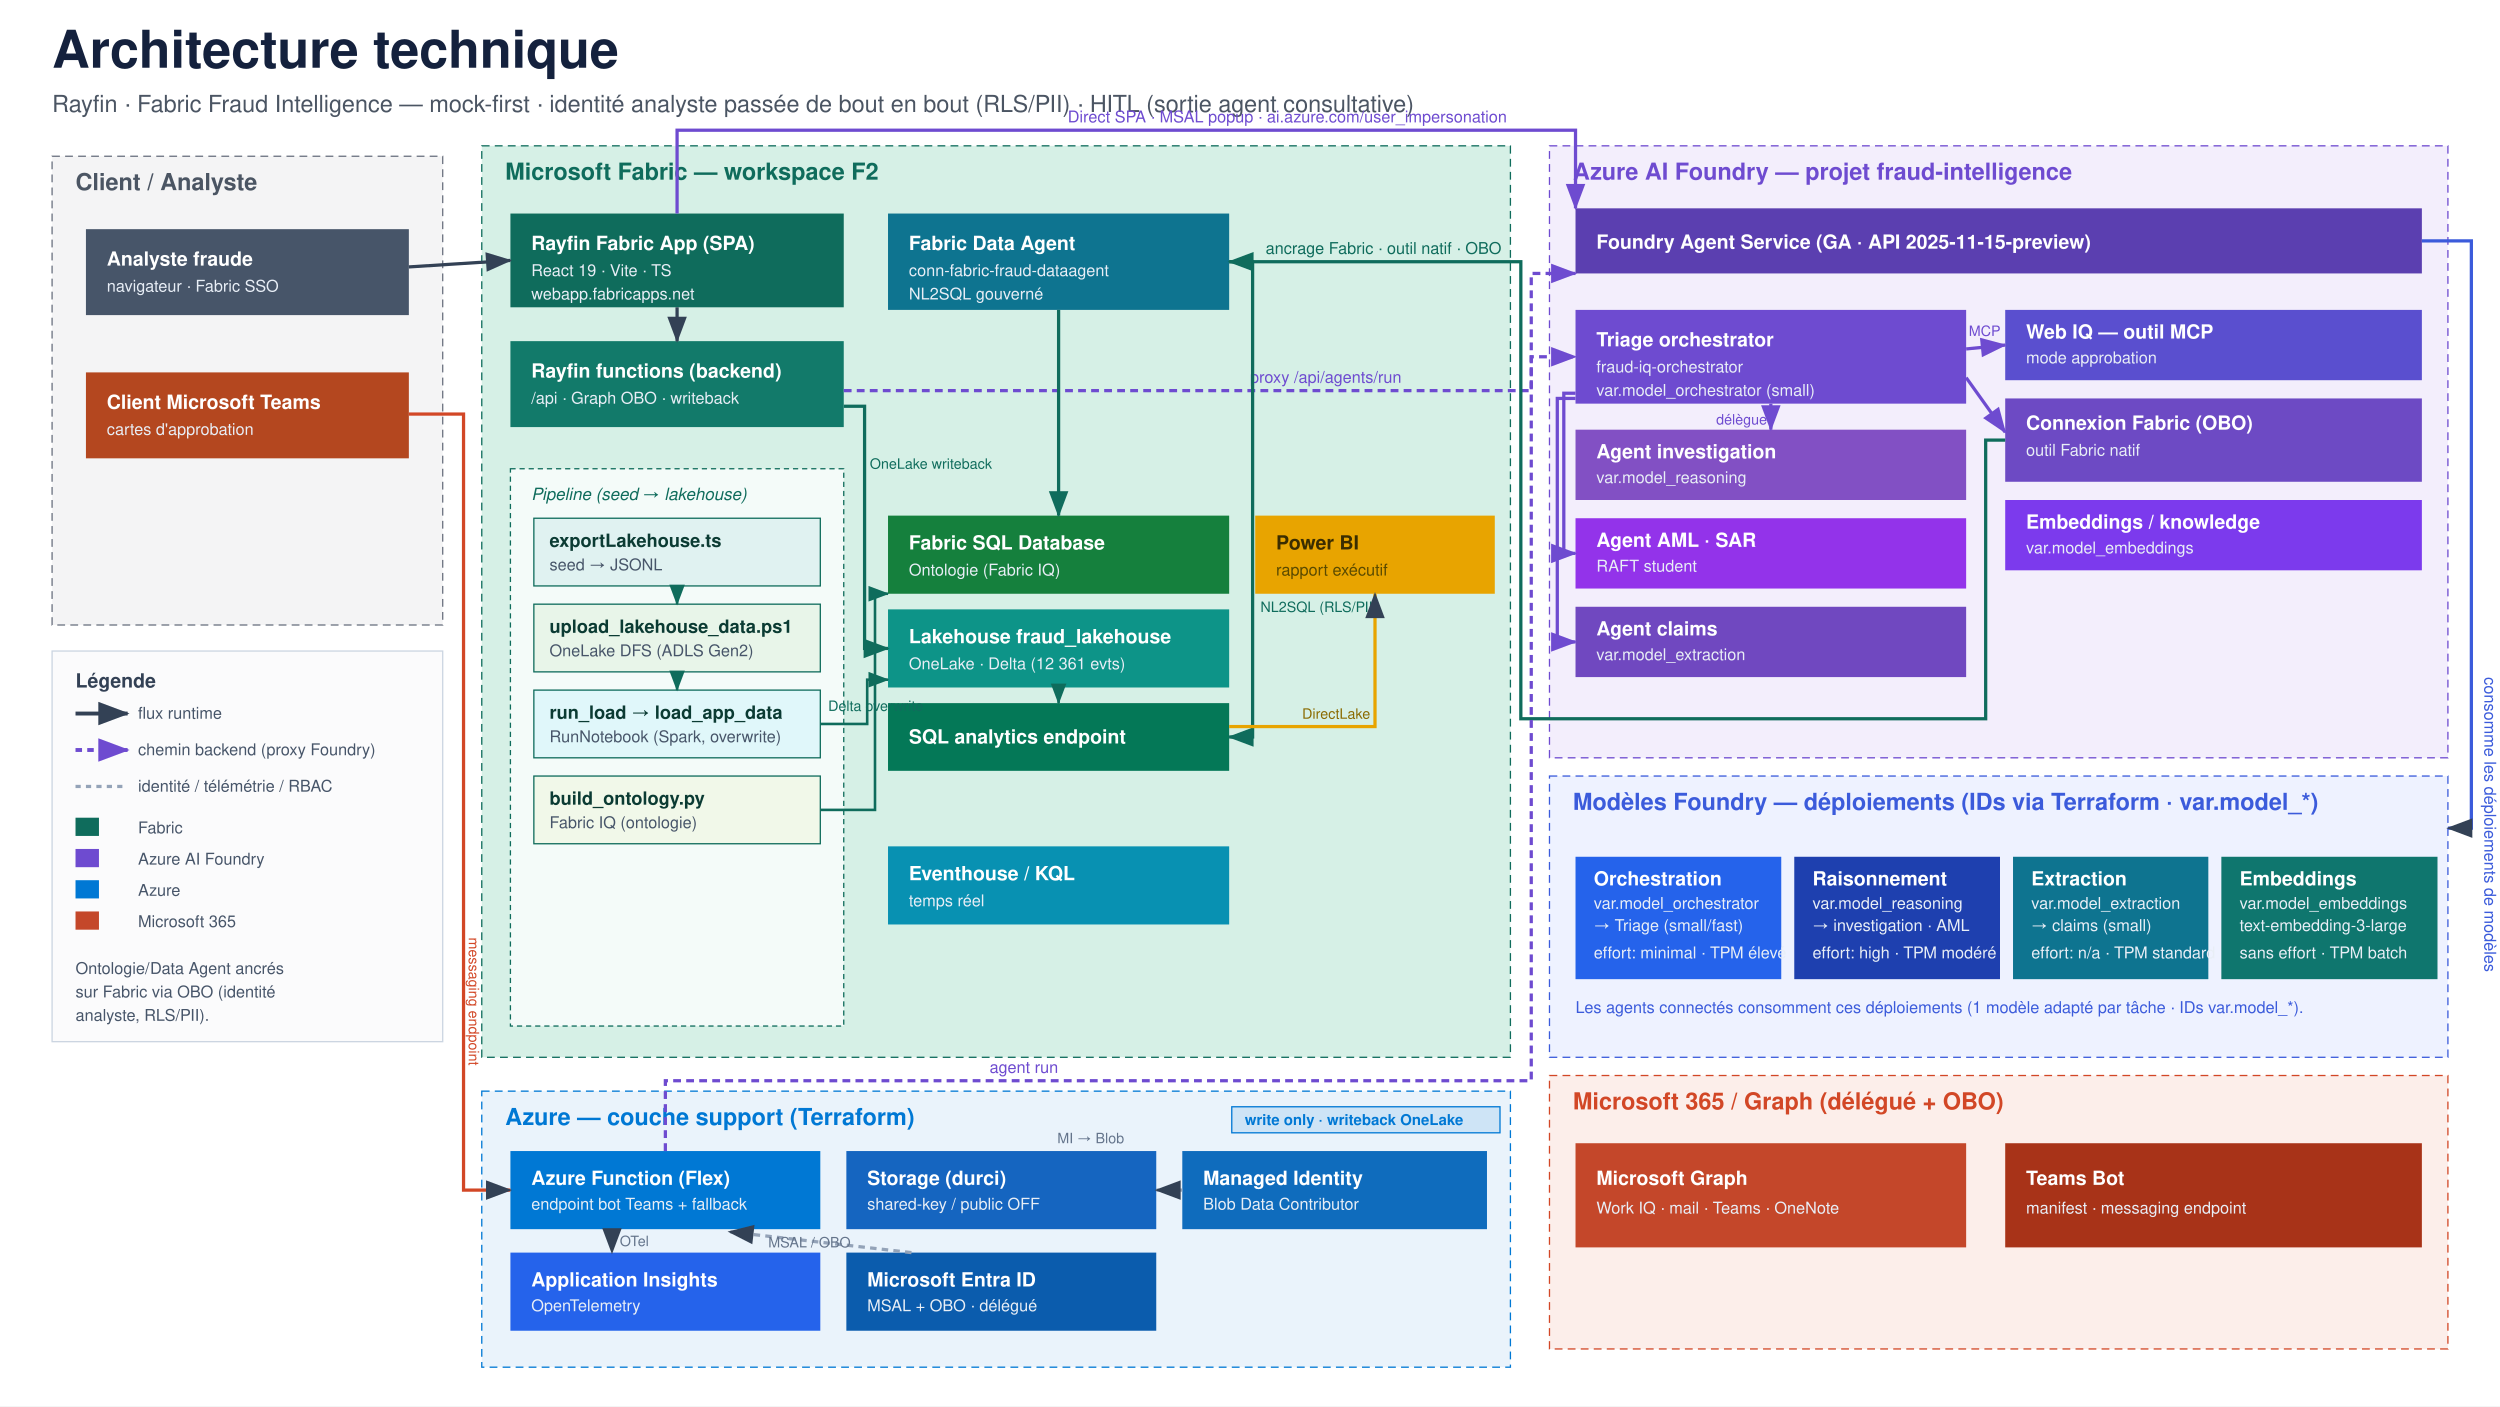
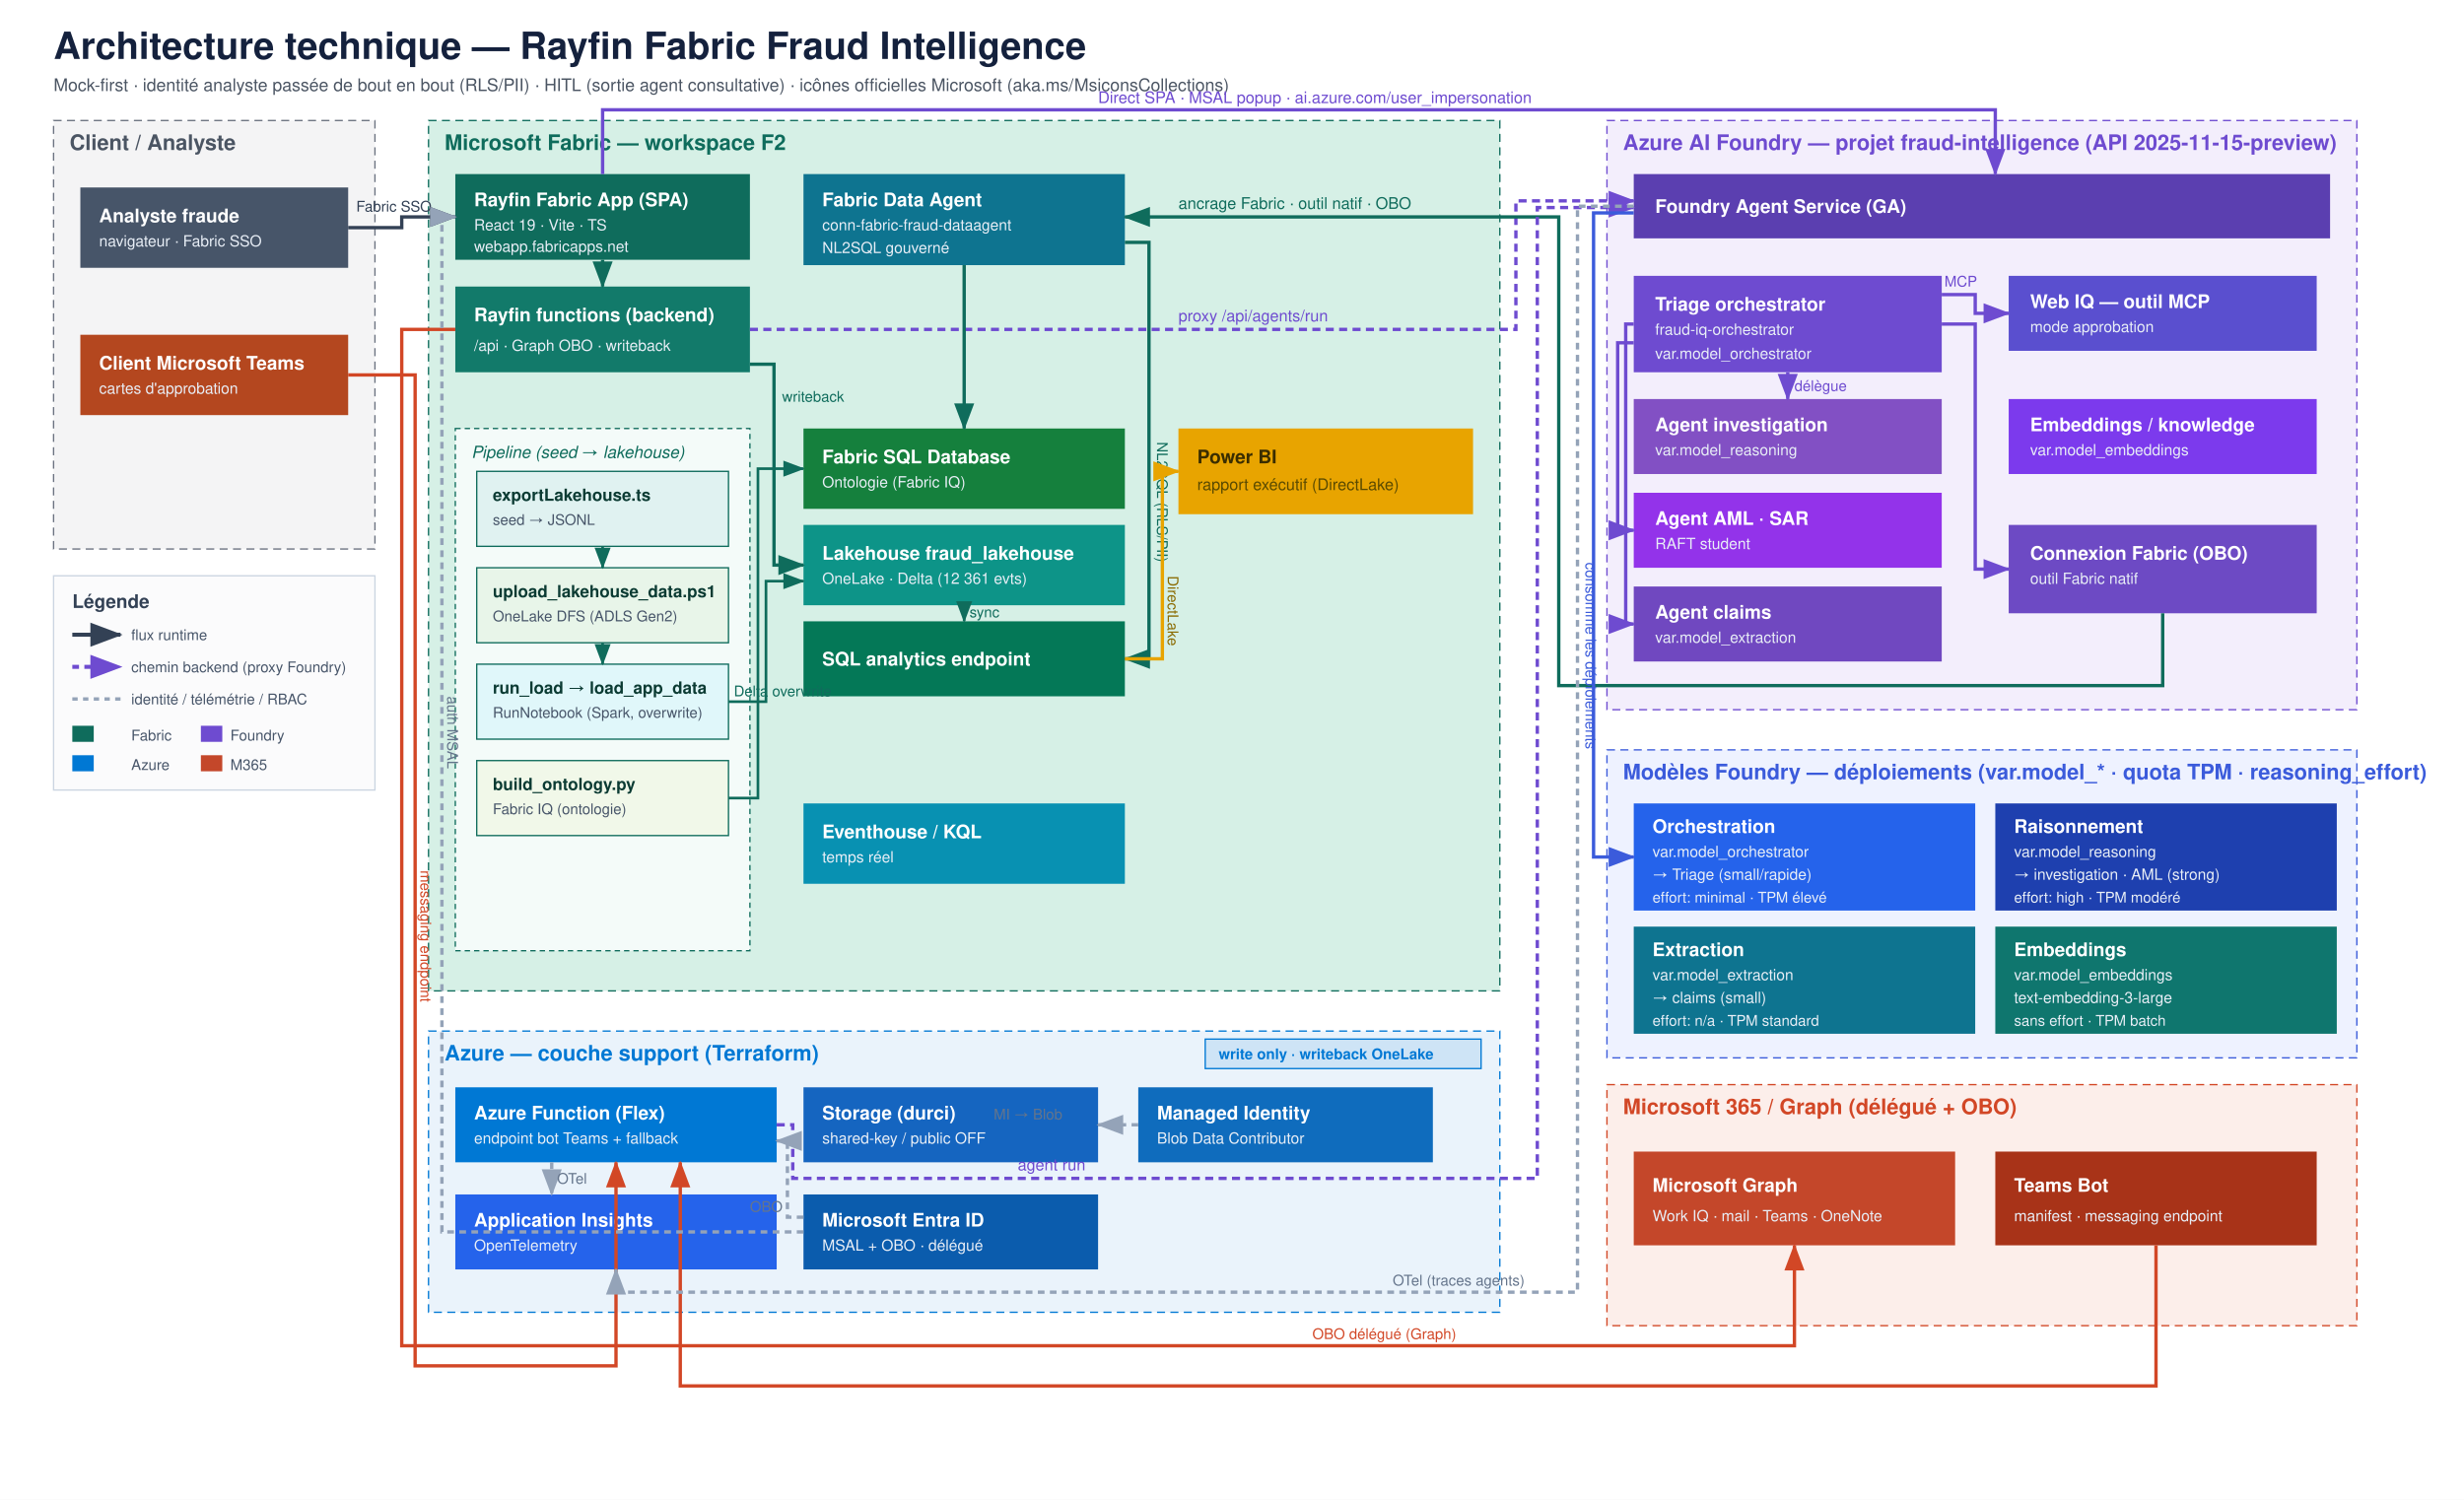
- <svg xmlns="http://www.w3.org/2000/svg" width="1920" height="1080" viewBox="0 0 1920 1080" font-family="Segoe UI, -apple-system, Helvetica, Arial, sans-serif">
+ <svg xmlns="http://www.w3.org/2000/svg" width="1840" height="1120" viewBox="0 0 1840 1120" font-family="Segoe UI, -apple-system, Helvetica, Arial, sans-serif">
  <defs>
    <marker id="arr" markerWidth="9" markerHeight="9" refX="7.5" refY="3" orient="auto">
      <path d="M0,0 L8,3 L0,6 Z" fill="#334155" />
    </marker>
    <marker id="arrP" markerWidth="9" markerHeight="9" refX="7.5" refY="3" orient="auto">
      <path d="M0,0 L8,3 L0,6 Z" fill="#6E4BD0" />
    </marker>
    <marker id="arrG" markerWidth="9" markerHeight="9" refX="7.5" refY="3" orient="auto">
      <path d="M0,0 L8,3 L0,6 Z" fill="#0F6C5C" />
    </marker>
+     <marker id="arrR" markerWidth="9" markerHeight="9" refX="7.5" refY="3" orient="auto">
+       <path d="M0,0 L8,3 L0,6 Z" fill="#D24726" />
+     </marker>
+     <marker id="arrO" markerWidth="9" markerHeight="9" refX="7.5" refY="3" orient="auto">
+       <path d="M0,0 L8,3 L0,6 Z" fill="#E8A400" />
+     </marker>
+     <marker id="arrB" markerWidth="9" markerHeight="9" refX="7.5" refY="3" orient="auto">
+       <path d="M0,0 L8,3 L0,6 Z" fill="#3B5BDB" />
+     </marker>
+     <marker id="arrGray" markerWidth="9" markerHeight="9" refX="7.5" refY="3" orient="auto">
+       <path d="M0,0 L8,3 L0,6 Z" fill="#94a3b8" />
+     </marker>
    <style>
-       .t{fill:#fff;font-size:15px;font-weight:600}
-       .ts{fill:#e8eef6;font-size:12.5px;font-weight:400}
-       .pt{font-size:18px;font-weight:700}
-       .lbl{fill:#475569;font-size:12.5px}
-       .dark{fill:#0b3b33;font-size:14px;font-weight:600}
+       .t{fill:#fff;font-size:14px;font-weight:600}
+       .ts{fill:#e8eef6;font-size:11.5px;font-weight:400}
+       .pt{font-size:16px;font-weight:700}
+       .lbl{fill:#475569;font-size:11px}
+       .dark{fill:#0b3b33;font-size:12.5px;font-weight:600}
+       .el{font-size:11px}
    </style>
  </defs>
-   <rect x="0" y="0" width="1920" height="1080" fill="#ffffff" />
-   <text x="40" y="52" font-size="40" font-weight="700" fill="#14213D">Architecture technique</text>
-   <text x="40" y="86" font-size="18" fill="#4B5563">Rayfin · Fabric Fraud Intelligence — mock-first · identité analyste passée de bout en bout (RLS/PII) · HITL (sortie agent consultative)</text>
-   <rect x="40" y="120" width="300" height="360" fill="#F4F4F5" stroke="#6B7280" stroke-dasharray="6 4" />
-   <text x="58" y="146" class="pt" fill="#4B5563">Client / Analyste</text>
-   <rect x="370" y="112" width="790" height="700" fill="#D6F0E6" stroke="#0F6C5C" stroke-dasharray="6 4" />
-   <text x="388" y="138" class="pt" fill="#0F6C5C">Microsoft Fabric — workspace F2</text>
-   <rect x="1190" y="112" width="690" height="470" fill="#F3EEFC" stroke="#6E4BD0" stroke-dasharray="6 4" />
-   <text x="1208" y="138" class="pt" fill="#6E4BD0">Azure AI Foundry — projet fraud-intelligence</text>
-   <rect x="370" y="838" width="790" height="212" fill="#EAF3FB" stroke="#0078D4" stroke-dasharray="6 4" />
-   <text x="388" y="864" class="pt" fill="#0078D4">Azure — couche support (Terraform)</text>
-   <rect x="946" y="850" width="206" height="20" fill="#0078D4" fill-opacity="0.12" stroke="#0078D4" />
-   <text x="956" y="864" fill="#0078D4" font-size="11.5" font-weight="600">write only · writeback OneLake</text>
-   <g transform="translate(0,224)">
-     <rect x="1190" y="602" width="690" height="210" fill="#FCEEEA" stroke="#D24726" stroke-dasharray="6 4" />
-     <text x="1208" y="628" class="pt" fill="#D24726">Microsoft 365 / Graph (délégué + OBO)</text>
-   </g>
-   <rect x="66" y="176" width="248" height="66" fill="#475569" />
-   <text x="82" y="204" class="t">Analyste fraude</text>
-   <text x="82" y="224" class="ts">navigateur · Fabric SSO</text>
-   <rect x="66" y="286" width="248" height="66" fill="#B4471F" />
-   <text x="82" y="314" class="t">Client Microsoft Teams</text>
-   <text x="82" y="334" class="ts">cartes d'approbation</text>
-   <rect x="40" y="500" width="300" height="300" fill="#FBFBFC" stroke="#CBD5E1" />
-   <text x="58" y="528" font-size="15" font-weight="700" fill="#334155">Légende</text>
-   <line x1="58" y1="548" x2="98" y2="548" stroke="#334155" stroke-width="3" marker-end="url(#arr)" />
-   <text x="106" y="552" class="lbl">flux runtime</text>
-   <line x1="58" y1="576" x2="98" y2="576" stroke="#6E4BD0" stroke-width="3" stroke-dasharray="5 4" marker-end="url(#arrP)" />
-   <text x="106" y="580" class="lbl">chemin backend (proxy Foundry)</text>
-   <line x1="58" y1="604" x2="98" y2="604" stroke="#94a3b8" stroke-width="2.5" stroke-dasharray="4 4" />
-   <text x="106" y="608" class="lbl">identité / télémétrie / RBAC</text>
-   <rect x="58" y="628" width="18" height="14" fill="#0F6C5C" />
-   <text x="106" y="640" class="lbl">Fabric</text>
-   <rect x="58" y="652" width="18" height="14" fill="#6E4BD0" />
-   <text x="106" y="664" class="lbl">Azure AI Foundry</text>
-   <rect x="58" y="676" width="18" height="14" fill="#0078D4" />
-   <text x="106" y="688" class="lbl">Azure</text>
-   <rect x="58" y="700" width="18" height="14" fill="#C4472A" />
-   <text x="106" y="712" class="lbl">Microsoft 365</text>
-   <text x="58" y="748" class="lbl" font-size="11">Ontologie/Data Agent ancrés</text>
-   <text x="58" y="766" class="lbl" font-size="11">sur Fabric via OBO (identité</text>
-   <text x="58" y="784" class="lbl" font-size="11">analyste, RLS/PII).</text>
-   <rect x="392" y="164" width="256" height="72" fill="#0F6C5C" />
-   <text x="408" y="192" class="t">Rayfin Fabric App (SPA)</text>
-   <text x="408" y="212" class="ts">React 19 · Vite · TS</text>
-   <text x="408" y="230" class="ts">webapp.fabricapps.net</text>
-   <rect x="392" y="262" width="256" height="66" fill="#127A6A" />
-   <text x="408" y="290" class="t">Rayfin functions (backend)</text>
-   <text x="408" y="310" class="ts">/api · Graph OBO · writeback</text>
-   <rect x="392" y="360" width="256" height="428" fill="#F4FBF9" stroke="#0F6C5C" stroke-dasharray="4 3" />
-   <text x="408" y="384" font-size="13" font-style="italic" fill="#0F6C5C">Pipeline (seed → lakehouse)</text>
-   <rect x="410" y="398" width="220" height="52" fill="#E0F2F1" stroke="#0F6C5C" />
-   <text x="422" y="420" class="dark" font-size="12.5">exportLakehouse.ts</text>
-   <text x="422" y="438" class="lbl" font-size="11">seed → JSONL</text>
-   <rect x="410" y="464" width="220" height="52" fill="#E8F5E9" stroke="#0F6C5C" />
-   <text x="422" y="486" class="dark" font-size="12.5">upload_lakehouse_data.ps1</text>
-   <text x="422" y="504" class="lbl" font-size="11">OneLake DFS (ADLS Gen2)</text>
-   <rect x="410" y="530" width="220" height="52" fill="#E0F7FA" stroke="#0F6C5C" />
-   <text x="422" y="552" class="dark" font-size="12.5">run_load → load_app_data</text>
-   <text x="422" y="570" class="lbl" font-size="11">RunNotebook (Spark, overwrite)</text>
-   <rect x="410" y="596" width="220" height="52" fill="#F1F8E9" stroke="#0F6C5C" />
-   <text x="422" y="618" class="dark" font-size="12.5">build_ontology.py</text>
-   <text x="422" y="636" class="lbl" font-size="11">Fabric IQ (ontologie)</text>
-   <rect x="682" y="164" width="262" height="74" fill="#0E7490" />
-   <text x="698" y="192" class="t">Fabric Data Agent</text>
-   <text x="698" y="212" class="ts">conn-fabric-fraud-dataagent</text>
-   <text x="698" y="230" class="ts">NL2SQL gouverné</text>
-   <rect x="682" y="396" width="262" height="60" fill="#15803D" />
-   <text x="698" y="422" class="t">Fabric SQL Database</text>
-   <text x="698" y="442" class="ts">Ontologie (Fabric IQ)</text>
-   <rect x="682" y="468" width="262" height="60" fill="#0D9488" />
-   <text x="698" y="494" class="t">Lakehouse fraud_lakehouse</text>
-   <text x="698" y="514" class="ts">OneLake · Delta (12 361 evts)</text>
-   <rect x="682" y="540" width="262" height="52" fill="#047857" />
-   <text x="698" y="571" class="t">SQL analytics endpoint</text>
-   <rect x="682" y="650" width="262" height="60" fill="#0891B2" />
-   <text x="698" y="676" class="t">Eventhouse / KQL</text>
-   <text x="698" y="696" class="ts">temps réel</text>
-   <rect x="964" y="396" width="184" height="60" fill="#E8A400" />
-   <text x="980" y="422" font-size="15" font-weight="700" fill="#3a2d00">Power BI</text>
-   <text x="980" y="442" font-size="12.5" fill="#5a4a00">rapport exécutif</text>
-   <rect x="1210" y="160" width="650" height="50" fill="#5B3FB0" />
-   <text x="1226" y="191" class="t" font-size="16">Foundry Agent Service (GA · API 2025-11-15-preview)</text>
-   <rect x="1210" y="238" width="300" height="72" fill="#6E4BD0" />
-   <text x="1226" y="266" class="t">Triage orchestrator</text>
-   <text x="1226" y="286" class="ts">fraud-iq-orchestrator</text>
-   <text x="1226" y="304" class="ts">var.model_orchestrator (small)</text>
-   <rect x="1210" y="330" width="300" height="54" fill="#8250C4" />
-   <text x="1226" y="352" class="t" font-size="14">Agent investigation</text>
-   <text x="1226" y="371" class="ts">var.model_reasoning</text>
-   <rect x="1210" y="398" width="300" height="54" fill="#9333EA" />
-   <text x="1226" y="420" class="t" font-size="14">Agent AML · SAR</text>
-   <text x="1226" y="439" class="ts">RAFT student</text>
-   <rect x="1210" y="466" width="300" height="54" fill="#7048C0" />
-   <text x="1226" y="488" class="t" font-size="14">Agent claims</text>
-   <text x="1226" y="507" class="ts">var.model_extraction</text>
-   <rect x="1540" y="238" width="320" height="54" fill="#5A4FCF" />
-   <text x="1556" y="260" class="t" font-size="14">Web IQ — outil MCP</text>
-   <text x="1556" y="279" class="ts">mode approbation</text>
-   <rect x="1540" y="306" width="320" height="64" fill="#6D4AC4" />
-   <text x="1556" y="330" class="t" font-size="14">Connexion Fabric (OBO)</text>
-   <text x="1556" y="350" class="ts">outil Fabric natif</text>
-   <rect x="1540" y="384" width="320" height="54" fill="#7C3AED" />
-   <text x="1556" y="406" class="t" font-size="14">Embeddings / knowledge</text>
-   <text x="1556" y="425" class="ts">var.model_embeddings</text>
-   <rect x="392" y="884" width="238" height="60" fill="#0078D4" />
-   <text x="408" y="910" class="t" font-size="14">Azure Function (Flex)</text>
-   <text x="408" y="929" class="ts">endpoint bot Teams + fallback</text>
-   <rect x="650" y="884" width="238" height="60" fill="#1565C0" />
-   <text x="666" y="910" class="t" font-size="14">Storage (durci)</text>
-   <text x="666" y="929" class="ts">shared-key / public OFF</text>
-   <rect x="908" y="884" width="234" height="60" fill="#0F6CBD" />
-   <text x="924" y="910" class="t" font-size="14">Managed Identity</text>
-   <text x="924" y="929" class="ts">Blob Data Contributor</text>
-   <rect x="392" y="962" width="238" height="60" fill="#2563EB" />
-   <text x="408" y="988" class="t" font-size="14">Application Insights</text>
-   <text x="408" y="1007" class="ts">OpenTelemetry</text>
-   <rect x="650" y="962" width="238" height="60" fill="#0B5CAD" />
-   <text x="666" y="988" class="t" font-size="14">Microsoft Entra ID</text>
-   <text x="666" y="1007" class="ts">MSAL + OBO · délégué</text>
-   <g transform="translate(0,224)">
-     <rect x="1210" y="654" width="300" height="80" fill="#C4472A" />
-     <text x="1226" y="686" class="t">Microsoft Graph</text>
-     <text x="1226" y="708" class="ts">Work IQ · mail · Teams · OneNote</text>
-     <rect x="1540" y="654" width="320" height="80" fill="#A83318" />
-     <text x="1556" y="686" class="t">Teams Bot</text>
-     <text x="1556" y="708" class="ts">manifest · messaging endpoint</text>
-   </g>
-   <path d="M314,205 L392,200" fill="none" stroke="#334155" stroke-width="2.5" marker-end="url(#arr)" />
-   <path d="M520,236 L520,262" fill="none" stroke="#334155" stroke-width="2.5" marker-end="url(#arr)" />
-   <path d="M520,164 L520,100 L1210,100 L1210,160" fill="none" stroke="#6E4BD0" stroke-width="2.5" marker-end="url(#arrP)" />
-   <text x="820" y="94" fill="#6E4BD0" font-size="12.5">Direct SPA · MSAL popup · ai.azure.com/user_impersonation</text>
-   <path d="M648,300 L1176,300 L1176,274 L1210,274" fill="none" stroke="#6E4BD0" stroke-width="2.5" stroke-dasharray="6 4" marker-end="url(#arrP)" />
-   <text x="960" y="294" fill="#6E4BD0" font-size="12.5">proxy /api/agents/run</text>
-   <path d="M648,312 L664,312 L664,498 L682,498" fill="none" stroke="#0F6C5C" stroke-width="2.5" marker-end="url(#arrG)" />
-   <text x="668" y="360" fill="#0F6C5C" font-size="11">OneLake writeback</text>
-   <path d="M1360,310 L1360,330" fill="none" stroke="#6E4BD0" stroke-width="2.5" marker-end="url(#arrP)" />
-   <path d="M1210,302 L1201,302 L1201,425 L1210,425" fill="none" stroke="#6E4BD0" stroke-width="2.5" marker-end="url(#arrP)" />
-   <path d="M1210,306 L1196,306 L1196,493 L1210,493" fill="none" stroke="#6E4BD0" stroke-width="2.5" marker-end="url(#arrP)" />
-   <text x="1318" y="326" fill="#6E4BD0" font-size="11">délègue</text>
-   <path d="M1510,268 L1540,265" fill="none" stroke="#6E4BD0" stroke-width="2.5" marker-end="url(#arrP)" />
-   <text x="1512" y="258" fill="#6E4BD0" font-size="11">MCP</text>
-   <path d="M1510,290 L1540,332" fill="none" stroke="#6E4BD0" stroke-width="2.5" marker-end="url(#arrP)" />
-   <path d="M1540,338 L1525,338 L1525,552 L1168,552 L1168,201 L944,201" fill="none" stroke="#0F6C5C" stroke-width="2.5" marker-end="url(#arrG)" />
-   <text x="972" y="195" fill="#0F6C5C" font-size="12.5">ancrage Fabric · outil natif · OBO</text>
-   <path d="M813,238 L813,396" fill="none" stroke="#0F6C5C" stroke-width="2.5" marker-end="url(#arrG)" />
-   <path d="M944,201 L962,201 L962,566 L944,566" fill="none" stroke="#0F6C5C" stroke-width="2.5" marker-end="url(#arrG)" />
-   <text x="968" y="470" fill="#0F6C5C" font-size="11">NL2SQL (RLS/PII)</text>
-   <path d="M520,450 L520,464" fill="none" stroke="#0F6C5C" stroke-width="2" marker-end="url(#arrG)" />
-   <path d="M520,516 L520,530" fill="none" stroke="#0F6C5C" stroke-width="2" marker-end="url(#arrG)" />
-   <path d="M630,556 L666,556 L666,522 L682,522" fill="none" stroke="#0F6C5C" stroke-width="2" marker-end="url(#arrG)" />
-   <text x="636" y="546" fill="#0F6C5C" font-size="11">Delta overwrite</text>
-   <path d="M630,622 L672,622 L672,456 L682,456" fill="none" stroke="#0F6C5C" stroke-width="2" marker-end="url(#arrG)" />
-   <path d="M813,528 L813,540" fill="none" stroke="#0F6C5C" stroke-width="2" marker-end="url(#arrG)" />
-   <path d="M944,558 L1056,558 L1056,456" fill="none" stroke="#E8A400" stroke-width="2.5" marker-end="url(#arr)" />
-   <text x="1000" y="552" fill="#8a6a00" font-size="11">DirectLake</text>
-   <path d="M314,318 L356,318 L356,914 L392,914" fill="none" stroke="#D24726" stroke-width="2.5" marker-end="url(#arr)" />
-   <text x="360" y="720" fill="#D24726" font-size="11" transform="rotate(90 360 720)">messaging endpoint</text>
-   <path d="M511,884 L511,830 L1176,830 L1176,210 L1210,210" fill="none" stroke="#6E4BD0" stroke-width="2.5" stroke-dasharray="6 4" marker-end="url(#arrP)" />
-   <text x="760" y="824" fill="#6E4BD0" font-size="12.5">agent run</text>
-   <path d="M908,914 L888,914" fill="none" stroke="#94a3b8" stroke-width="2.5" stroke-dasharray="5 4" marker-end="url(#arr)" />
-   <text x="812" y="878" fill="#64748b" font-size="11">MI → Blob</text>
-   <path d="M470,944 L470,962" fill="none" stroke="#94a3b8" stroke-width="2.5" stroke-dasharray="5 4" marker-end="url(#arr)" />
-   <text x="476" y="957" fill="#64748b" font-size="11">OTel</text>
-   <path d="M700,962 L560,946" fill="none" stroke="#94a3b8" stroke-width="2.5" stroke-dasharray="5 4" marker-end="url(#arr)" />
-   <text x="590" y="958" fill="#64748b" font-size="11">MSAL / OBO</text>
-   <g transform="translate(0,-226)">
-     <rect x="1190" y="822" width="690" height="216" fill="#EEF2FF" stroke="#3B5BDB" stroke-dasharray="6 4" />
-     <text x="1208" y="848" class="pt" fill="#3B5BDB">Modèles Foundry — déploiements (IDs via Terraform · var.model_*)</text>
-     <rect x="1210" y="884" width="158" height="94" fill="#2563EB" />
-     <text x="1224" y="906" class="t" font-size="14">Orchestration</text>
-     <text x="1224" y="924" class="ts" font-size="11">var.model_orchestrator</text>
-     <text x="1224" y="941" class="ts" font-size="11">→ Triage (small/fast)</text>
-     <text x="1224" y="962" class="ts" font-size="10.5">effort: minimal · TPM élevé</text>
-     <rect x="1378" y="884" width="158" height="94" fill="#1E40AF" />
-     <text x="1392" y="906" class="t" font-size="14">Raisonnement</text>
-     <text x="1392" y="924" class="ts" font-size="11">var.model_reasoning</text>
-     <text x="1392" y="941" class="ts" font-size="11">→ investigation · AML</text>
-     <text x="1392" y="962" class="ts" font-size="10.5">effort: high · TPM modéré</text>
-     <rect x="1546" y="884" width="150" height="94" fill="#0E7490" />
-     <text x="1560" y="906" class="t" font-size="14">Extraction</text>
-     <text x="1560" y="924" class="ts" font-size="11">var.model_extraction</text>
-     <text x="1560" y="941" class="ts" font-size="11">→ claims (small)</text>
-     <text x="1560" y="962" class="ts" font-size="10.5">effort: n/a · TPM standard</text>
-     <rect x="1706" y="884" width="166" height="94" fill="#0F766E" />
-     <text x="1720" y="906" class="t" font-size="14">Embeddings</text>
-     <text x="1720" y="924" class="ts" font-size="11">var.model_embeddings</text>
-     <text x="1720" y="941" class="ts" font-size="11">text-embedding-3-large</text>
-     <text x="1720" y="962" class="ts" font-size="10.5">sans effort · TPM batch</text>
-     <text x="1210" y="1004" fill="#3B5BDB" font-size="12.5">Les agents connectés consomment ces déploiements (1 modèle adapté par tâche · IDs var.model_*).</text>
-   </g>
-   <path d="M1860,185 L1898,185 L1898,636 L1880,636" fill="none" stroke="#3B5BDB" stroke-width="2.5" marker-end="url(#arr)" />
-   <text x="1908" y="520" fill="#3B5BDB" font-size="12.5" transform="rotate(90 1908 520)">consomme les déploiements de modèles</text>
+   <rect x="0" y="0" width="1840" height="1120" fill="#ffffff" />
+   <text x="40" y="44" font-size="28" font-weight="700" fill="#14213D">Architecture technique — Rayfin Fabric Fraud Intelligence</text>
+   <text x="40" y="68" font-size="13" fill="#4B5563">Mock-first · identité analyste passée de bout en bout (RLS/PII) · HITL (sortie agent consultative) · icônes officielles Microsoft (aka.ms/MsiconsCollections)</text>
+   <rect x="40" y="90" width="240" height="320" fill="#F4F4F5" stroke="#6B7280" stroke-dasharray="6 4" />
+   <text x="52" y="112" class="pt" fill="#4B5563">Client / Analyste</text>
+   <rect x="320" y="90" width="800" height="650" fill="#D6F0E6" stroke="#0F6C5C" stroke-dasharray="6 4" />
+   <text x="332" y="112" class="pt" fill="#0F6C5C">Microsoft Fabric — workspace F2</text>
+   <rect x="1200" y="90" width="560" height="440" fill="#F3EEFC" stroke="#6E4BD0" stroke-dasharray="6 4" />
+   <text x="1212" y="112" class="pt" fill="#6E4BD0">Azure AI Foundry — projet fraud-intelligence (API 2025-11-15-preview)</text>
+   <rect x="1200" y="560" width="560" height="230" fill="#EEF2FF" stroke="#3B5BDB" stroke-dasharray="6 4" />
+   <text x="1212" y="582" class="pt" fill="#3B5BDB">Modèles Foundry — déploiements (var.model_* · quota TPM · reasoning_effort)</text>
+   <rect x="320" y="770" width="800" height="210" fill="#EAF3FB" stroke="#0078D4" stroke-dasharray="6 4" />
+   <text x="332" y="792" class="pt" fill="#0078D4">Azure — couche support (Terraform)</text>
+   <rect x="900" y="776" width="206" height="22" fill="#0078D4" fill-opacity="0.12" stroke="#0078D4" />
+   <text x="910" y="791" fill="#0078D4" font-size="11" font-weight="600">write only · writeback OneLake</text>
+   <rect x="1200" y="810" width="560" height="180" fill="#FCEEEA" stroke="#D24726" stroke-dasharray="6 4" />
+   <text x="1212" y="832" class="pt" fill="#D24726">Microsoft 365 / Graph (délégué + OBO)</text>
+   <rect x="60" y="140" width="200" height="60" fill="#475569" />
+   <text x="74" y="166" class="t">Analyste fraude</text>
+   <text x="74" y="184" class="ts">navigateur · Fabric SSO</text>
+   <rect x="60" y="250" width="200" height="60" fill="#B4471F" />
+   <text x="74" y="276" class="t">Client Microsoft Teams</text>
+   <text x="74" y="294" class="ts">cartes d'approbation</text>
+   <rect x="40" y="430" width="240" height="160" fill="#FBFBFC" stroke="#CBD5E1" />
+   <text x="54" y="454" font-size="14" font-weight="700" fill="#334155">Légende</text>
+   <line x1="54" y1="474" x2="90" y2="474" stroke="#334155" stroke-width="3" marker-end="url(#arr)" />
+   <text x="98" y="478" class="lbl">flux runtime</text>
+   <line x1="54" y1="498" x2="90" y2="498" stroke="#6E4BD0" stroke-width="3" stroke-dasharray="5 4" marker-end="url(#arrP)" />
+   <text x="98" y="502" class="lbl">chemin backend (proxy Foundry)</text>
+   <line x1="54" y1="522" x2="90" y2="522" stroke="#94a3b8" stroke-width="2.5" stroke-dasharray="4 4" />
+   <text x="98" y="526" class="lbl">identité / télémétrie / RBAC</text>
+   <rect x="54" y="542" width="16" height="12" fill="#0F6C5C" />
+   <text x="98" y="553" class="lbl">Fabric</text>
+   <rect x="150" y="542" width="16" height="12" fill="#6E4BD0" />
+   <text x="172" y="553" class="lbl">Foundry</text>
+   <rect x="54" y="564" width="16" height="12" fill="#0078D4" />
+   <text x="98" y="575" class="lbl">Azure</text>
+   <rect x="150" y="564" width="16" height="12" fill="#C4472A" />
+   <text x="172" y="575" class="lbl">M365</text>
+   <rect x="340" y="130" width="220" height="64" fill="#0F6C5C" />
+   <text x="354" y="154" class="t">Rayfin Fabric App (SPA)</text>
+   <text x="354" y="172" class="ts">React 19 · Vite · TS</text>
+   <text x="354" y="188" class="ts">webapp.fabricapps.net</text>
+   <rect x="340" y="214" width="220" height="64" fill="#127A6A" />
+   <text x="354" y="240" class="t">Rayfin functions (backend)</text>
+   <text x="354" y="262" class="ts">/api · Graph OBO · writeback</text>
+   <rect x="340" y="320" width="220" height="390" fill="#F4FBF9" stroke="#0F6C5C" stroke-dasharray="4 3" />
+   <text x="352" y="342" font-size="12.5" font-style="italic" fill="#0F6C5C">Pipeline (seed → lakehouse)</text>
+   <rect x="356" y="352" width="188" height="56" fill="#E0F2F1" stroke="#0F6C5C" />
+   <text x="368" y="374" class="dark">exportLakehouse.ts</text>
+   <text x="368" y="392" class="lbl">seed → JSONL</text>
+   <rect x="356" y="424" width="188" height="56" fill="#E8F5E9" stroke="#0F6C5C" />
+   <text x="368" y="446" class="dark">upload_lakehouse_data.ps1</text>
+   <text x="368" y="464" class="lbl">OneLake DFS (ADLS Gen2)</text>
+   <rect x="356" y="496" width="188" height="56" fill="#E0F7FA" stroke="#0F6C5C" />
+   <text x="368" y="518" class="dark">run_load → load_app_data</text>
+   <text x="368" y="536" class="lbl">RunNotebook (Spark, overwrite)</text>
+   <rect x="356" y="568" width="188" height="56" fill="#F1F8E9" stroke="#0F6C5C" />
+   <text x="368" y="590" class="dark">build_ontology.py</text>
+   <text x="368" y="608" class="lbl">Fabric IQ (ontologie)</text>
+   <rect x="600" y="130" width="240" height="68" fill="#0E7490" />
+   <text x="614" y="154" class="t">Fabric Data Agent</text>
+   <text x="614" y="172" class="ts">conn-fabric-fraud-dataagent</text>
+   <text x="614" y="189" class="ts">NL2SQL gouverné</text>
+   <rect x="600" y="320" width="240" height="60" fill="#15803D" />
+   <text x="614" y="346" class="t">Fabric SQL Database</text>
+   <text x="614" y="364" class="ts">Ontologie (Fabric IQ)</text>
+   <rect x="600" y="392" width="240" height="60" fill="#0D9488" />
+   <text x="614" y="418" class="t">Lakehouse fraud_lakehouse</text>
+   <text x="614" y="436" class="ts">OneLake · Delta (12 361 evts)</text>
+   <rect x="600" y="464" width="240" height="56" fill="#047857" />
+   <text x="614" y="497" class="t">SQL analytics endpoint</text>
+   <rect x="600" y="600" width="240" height="60" fill="#0891B2" />
+   <text x="614" y="626" class="t">Eventhouse / KQL</text>
+   <text x="614" y="644" class="ts">temps réel</text>
+   <rect x="880" y="320" width="220" height="64" fill="#E8A400" />
+   <text x="894" y="346" font-size="14" font-weight="700" fill="#3a2d00">Power BI</text>
+   <text x="894" y="366" font-size="12" fill="#5a4a00">rapport exécutif (DirectLake)</text>
+   <rect x="1220" y="130" width="520" height="48" fill="#5B3FB0" />
+   <text x="1236" y="159" class="t" font-size="15">Foundry Agent Service (GA)</text>
+   <rect x="1220" y="206" width="230" height="72" fill="#6E4BD0" />
+   <text x="1236" y="232" class="t">Triage orchestrator</text>
+   <text x="1236" y="250" class="ts">fraud-iq-orchestrator</text>
+   <text x="1236" y="268" class="ts">var.model_orchestrator</text>
+   <rect x="1220" y="298" width="230" height="56" fill="#8250C4" />
+   <text x="1236" y="322" class="t">Agent investigation</text>
+   <text x="1236" y="340" class="ts">var.model_reasoning</text>
+   <rect x="1220" y="368" width="230" height="56" fill="#9333EA" />
+   <text x="1236" y="392" class="t">Agent AML · SAR</text>
+   <text x="1236" y="410" class="ts">RAFT student</text>
+   <rect x="1220" y="438" width="230" height="56" fill="#7048C0" />
+   <text x="1236" y="462" class="t">Agent claims</text>
+   <text x="1236" y="480" class="ts">var.model_extraction</text>
+   <rect x="1500" y="206" width="230" height="56" fill="#5A4FCF" />
+   <text x="1516" y="230" class="t">Web IQ — outil MCP</text>
+   <text x="1516" y="248" class="ts">mode approbation</text>
+   <rect x="1500" y="298" width="230" height="56" fill="#7C3AED" />
+   <text x="1516" y="322" class="t">Embeddings / knowledge</text>
+   <text x="1516" y="340" class="ts">var.model_embeddings</text>
+   <rect x="1500" y="392" width="230" height="66" fill="#6D4AC4" />
+   <text x="1516" y="418" class="t">Connexion Fabric (OBO)</text>
+   <text x="1516" y="436" class="ts">outil Fabric natif</text>
+   <rect x="1220" y="600" width="255" height="80" fill="#2563EB" />
+   <text x="1234" y="622" class="t">Orchestration</text>
+   <text x="1234" y="640" class="ts">var.model_orchestrator</text>
+   <text x="1234" y="657" class="ts">→ Triage (small/rapide)</text>
+   <text x="1234" y="674" class="ts el">effort: minimal · TPM élevé</text>
+   <rect x="1490" y="600" width="255" height="80" fill="#1E40AF" />
+   <text x="1504" y="622" class="t">Raisonnement</text>
+   <text x="1504" y="640" class="ts">var.model_reasoning</text>
+   <text x="1504" y="657" class="ts">→ investigation · AML (strong)</text>
+   <text x="1504" y="674" class="ts el">effort: high · TPM modéré</text>
+   <rect x="1220" y="692" width="255" height="80" fill="#0E7490" />
+   <text x="1234" y="714" class="t">Extraction</text>
+   <text x="1234" y="732" class="ts">var.model_extraction</text>
+   <text x="1234" y="749" class="ts">→ claims (small)</text>
+   <text x="1234" y="766" class="ts el">effort: n/a · TPM standard</text>
+   <rect x="1490" y="692" width="255" height="80" fill="#0F766E" />
+   <text x="1504" y="714" class="t">Embeddings</text>
+   <text x="1504" y="732" class="ts">var.model_embeddings</text>
+   <text x="1504" y="749" class="ts">text-embedding-3-large</text>
+   <text x="1504" y="766" class="ts el">sans effort · TPM batch</text>
+   <rect x="340" y="812" width="240" height="56" fill="#0078D4" />
+   <text x="354" y="836" class="t">Azure Function (Flex)</text>
+   <text x="354" y="854" class="ts">endpoint bot Teams + fallback</text>
+   <rect x="600" y="812" width="220" height="56" fill="#1565C0" />
+   <text x="614" y="836" class="t">Storage (durci)</text>
+   <text x="614" y="854" class="ts">shared-key / public OFF</text>
+   <rect x="850" y="812" width="220" height="56" fill="#0F6CBD" />
+   <text x="864" y="836" class="t">Managed Identity</text>
+   <text x="864" y="854" class="ts">Blob Data Contributor</text>
+   <rect x="340" y="892" width="240" height="56" fill="#2563EB" />
+   <text x="354" y="916" class="t">Application Insights</text>
+   <text x="354" y="934" class="ts">OpenTelemetry</text>
+   <rect x="600" y="892" width="220" height="56" fill="#0B5CAD" />
+   <text x="614" y="916" class="t">Microsoft Entra ID</text>
+   <text x="614" y="934" class="ts">MSAL + OBO · délégué</text>
+   <rect x="1220" y="860" width="240" height="70" fill="#C4472A" />
+   <text x="1234" y="890" class="t">Microsoft Graph</text>
+   <text x="1234" y="912" class="ts">Work IQ · mail · Teams · OneNote</text>
+   <rect x="1490" y="860" width="240" height="70" fill="#A83318" />
+   <text x="1504" y="890" class="t">Teams Bot</text>
+   <text x="1504" y="912" class="ts">manifest · messaging endpoint</text>
+   <path d="M260,170 L300,170 L300,162 L340,162" fill="none" stroke="#334155" stroke-width="2.5" marker-end="url(#arr)" />
+   <text x="266" y="158" fill="#334155" font-size="11">Fabric SSO</text>
+   <path d="M450,194 L450,214" fill="none" stroke="#0F6C5C" stroke-width="2.5" marker-end="url(#arrG)" />
+   <path d="M450,130 L450,82 L1490,82 L1490,130" fill="none" stroke="#6E4BD0" stroke-width="2.5" marker-end="url(#arrP)" />
+   <text x="820" y="77" fill="#6E4BD0" font-size="12">Direct SPA · MSAL popup · ai.azure.com/user_impersonation</text>
+   <path d="M560,246 L1132,246 L1132,150 L1220,150" fill="none" stroke="#6E4BD0" stroke-width="2.5" stroke-dasharray="6 4" marker-end="url(#arrP)" />
+   <text x="880" y="240" fill="#6E4BD0" font-size="12">proxy /api/agents/run</text>
+   <path d="M560,272 L578,272 L578,422 L600,422" fill="none" stroke="#0F6C5C" stroke-width="2.5" marker-end="url(#arrG)" />
+   <text x="584" y="300" fill="#0F6C5C" font-size="11">writeback</text>
+   <path d="M340,246 L300,246 L300,1005 L1340,1005 L1340,930" fill="none" stroke="#D24726" stroke-width="2.5" marker-end="url(#arrR)" />
+   <text x="980" y="1000" fill="#D24726" font-size="11">OBO délégué (Graph)</text>
+   <path d="M1335,278 L1335,298" fill="none" stroke="#6E4BD0" stroke-width="2.5" marker-end="url(#arrP)" />
+   <text x="1340" y="292" fill="#6E4BD0" font-size="11">délègue</text>
+   <path d="M1220,256 L1208,256 L1208,396 L1220,396" fill="none" stroke="#6E4BD0" stroke-width="2.5" marker-end="url(#arrP)" />
+   <path d="M1220,242 L1214,242 L1214,466 L1220,466" fill="none" stroke="#6E4BD0" stroke-width="2.5" marker-end="url(#arrP)" />
+   <path d="M1450,220 L1475,220 L1475,234 L1500,234" fill="none" stroke="#6E4BD0" stroke-width="2.5" marker-end="url(#arrP)" />
+   <text x="1452" y="214" fill="#6E4BD0" font-size="11">MCP</text>
+   <path d="M1450,242 L1475,242 L1475,425 L1500,425" fill="none" stroke="#6E4BD0" stroke-width="2.5" marker-end="url(#arrP)" />
+   <path d="M1615,458 L1615,512 L1164,512 L1164,162 L840,162" fill="none" stroke="#0F6C5C" stroke-width="2.5" marker-end="url(#arrG)" />
+   <text x="880" y="156" fill="#0F6C5C" font-size="12">ancrage Fabric · outil natif · OBO</text>
+   <path d="M840,181 L858,181 L858,492 L840,492" fill="none" stroke="#0F6C5C" stroke-width="2.5" marker-end="url(#arrG)" />
+   <text x="864" y="330" fill="#0F6C5C" font-size="11" transform="rotate(90 864 330)">NL2SQL (RLS/PII)</text>
+   <path d="M720,198 L720,320" fill="none" stroke="#0F6C5C" stroke-width="2.5" marker-end="url(#arrG)" />
+   <path d="M450,408 L450,424" fill="none" stroke="#0F6C5C" stroke-width="2" marker-end="url(#arrG)" />
+   <path d="M450,480 L450,496" fill="none" stroke="#0F6C5C" stroke-width="2" marker-end="url(#arrG)" />
+   <path d="M544,524 L572,524 L572,434 L600,434" fill="none" stroke="#0F6C5C" stroke-width="2" marker-end="url(#arrG)" />
+   <text x="548" y="520" fill="#0F6C5C" font-size="11">Delta overwrite</text>
+   <path d="M544,596 L566,596 L566,350 L600,350" fill="none" stroke="#0F6C5C" stroke-width="2" marker-end="url(#arrG)" />
+   <path d="M720,452 L720,464" fill="none" stroke="#0F6C5C" stroke-width="2" marker-end="url(#arrG)" />
+   <text x="724" y="461" fill="#0F6C5C" font-size="11">sync</text>
+   <path d="M840,492 L868,492 L868,352 L880,352" fill="none" stroke="#E8A400" stroke-width="2.5" marker-end="url(#arrO)" />
+   <text x="872" y="430" fill="#8a6a00" font-size="11" transform="rotate(90 872 430)">DirectLake</text>
+   <path d="M260,280 L310,280 L310,1020 L460,1020 L460,868" fill="none" stroke="#D24726" stroke-width="2.5" marker-end="url(#arrR)" />
+   <text x="314" y="650" fill="#D24726" font-size="11" transform="rotate(90 314 650)">messaging endpoint</text>
+   <path d="M1610,930 L1610,1035 L508,1035 L508,868" fill="none" stroke="#D24726" stroke-width="2.5" marker-end="url(#arrR)" />
+   <path d="M580,840 L592,840 L592,880 L1148,880 L1148,155 L1220,155" fill="none" stroke="#6E4BD0" stroke-width="2.5" stroke-dasharray="6 4" marker-end="url(#arrP)" />
+   <text x="760" y="874" fill="#6E4BD0" font-size="12">agent run</text>
+   <path d="M1220,154 L1178,154 L1178,965 L460,965 L460,948" fill="none" stroke="#94a3b8" stroke-width="2.5" stroke-dasharray="5 4" marker-end="url(#arrGray)" />
+   <text x="1040" y="960" fill="#64748b" font-size="11">OTel (traces agents)</text>
+   <path d="M1220,159 L1190,159 L1190,640 L1220,640" fill="none" stroke="#3B5BDB" stroke-width="2.5" marker-end="url(#arrB)" />
+   <text x="1184" y="420" fill="#3B5BDB" font-size="11" transform="rotate(90 1184 420)">consomme les déploiements</text>
+   <path d="M600,920 L330,920 L330,162 L340,162" fill="none" stroke="#94a3b8" stroke-width="2.5" stroke-dasharray="5 4" marker-end="url(#arrGray)" />
+   <text x="334" y="520" fill="#64748b" font-size="11" transform="rotate(90 334 520)">auth MSAL</text>
+   <path d="M600,909 L588,909 L588,852 L580,852" fill="none" stroke="#94a3b8" stroke-width="2.5" stroke-dasharray="5 4" marker-end="url(#arrGray)" />
+   <text x="560" y="905" fill="#64748b" font-size="11">OBO</text>
+   <path d="M850,840 L820,840" fill="none" stroke="#94a3b8" stroke-width="2.5" stroke-dasharray="5 4" marker-end="url(#arrGray)" />
+   <text x="742" y="836" fill="#64748b" font-size="11">MI → Blob</text>
+   <path d="M412,868 L412,892" fill="none" stroke="#94a3b8" stroke-width="2.5" stroke-dasharray="5 4" marker-end="url(#arrGray)" />
+   <text x="416" y="884" fill="#64748b" font-size="11">OTel</text>
</svg>
